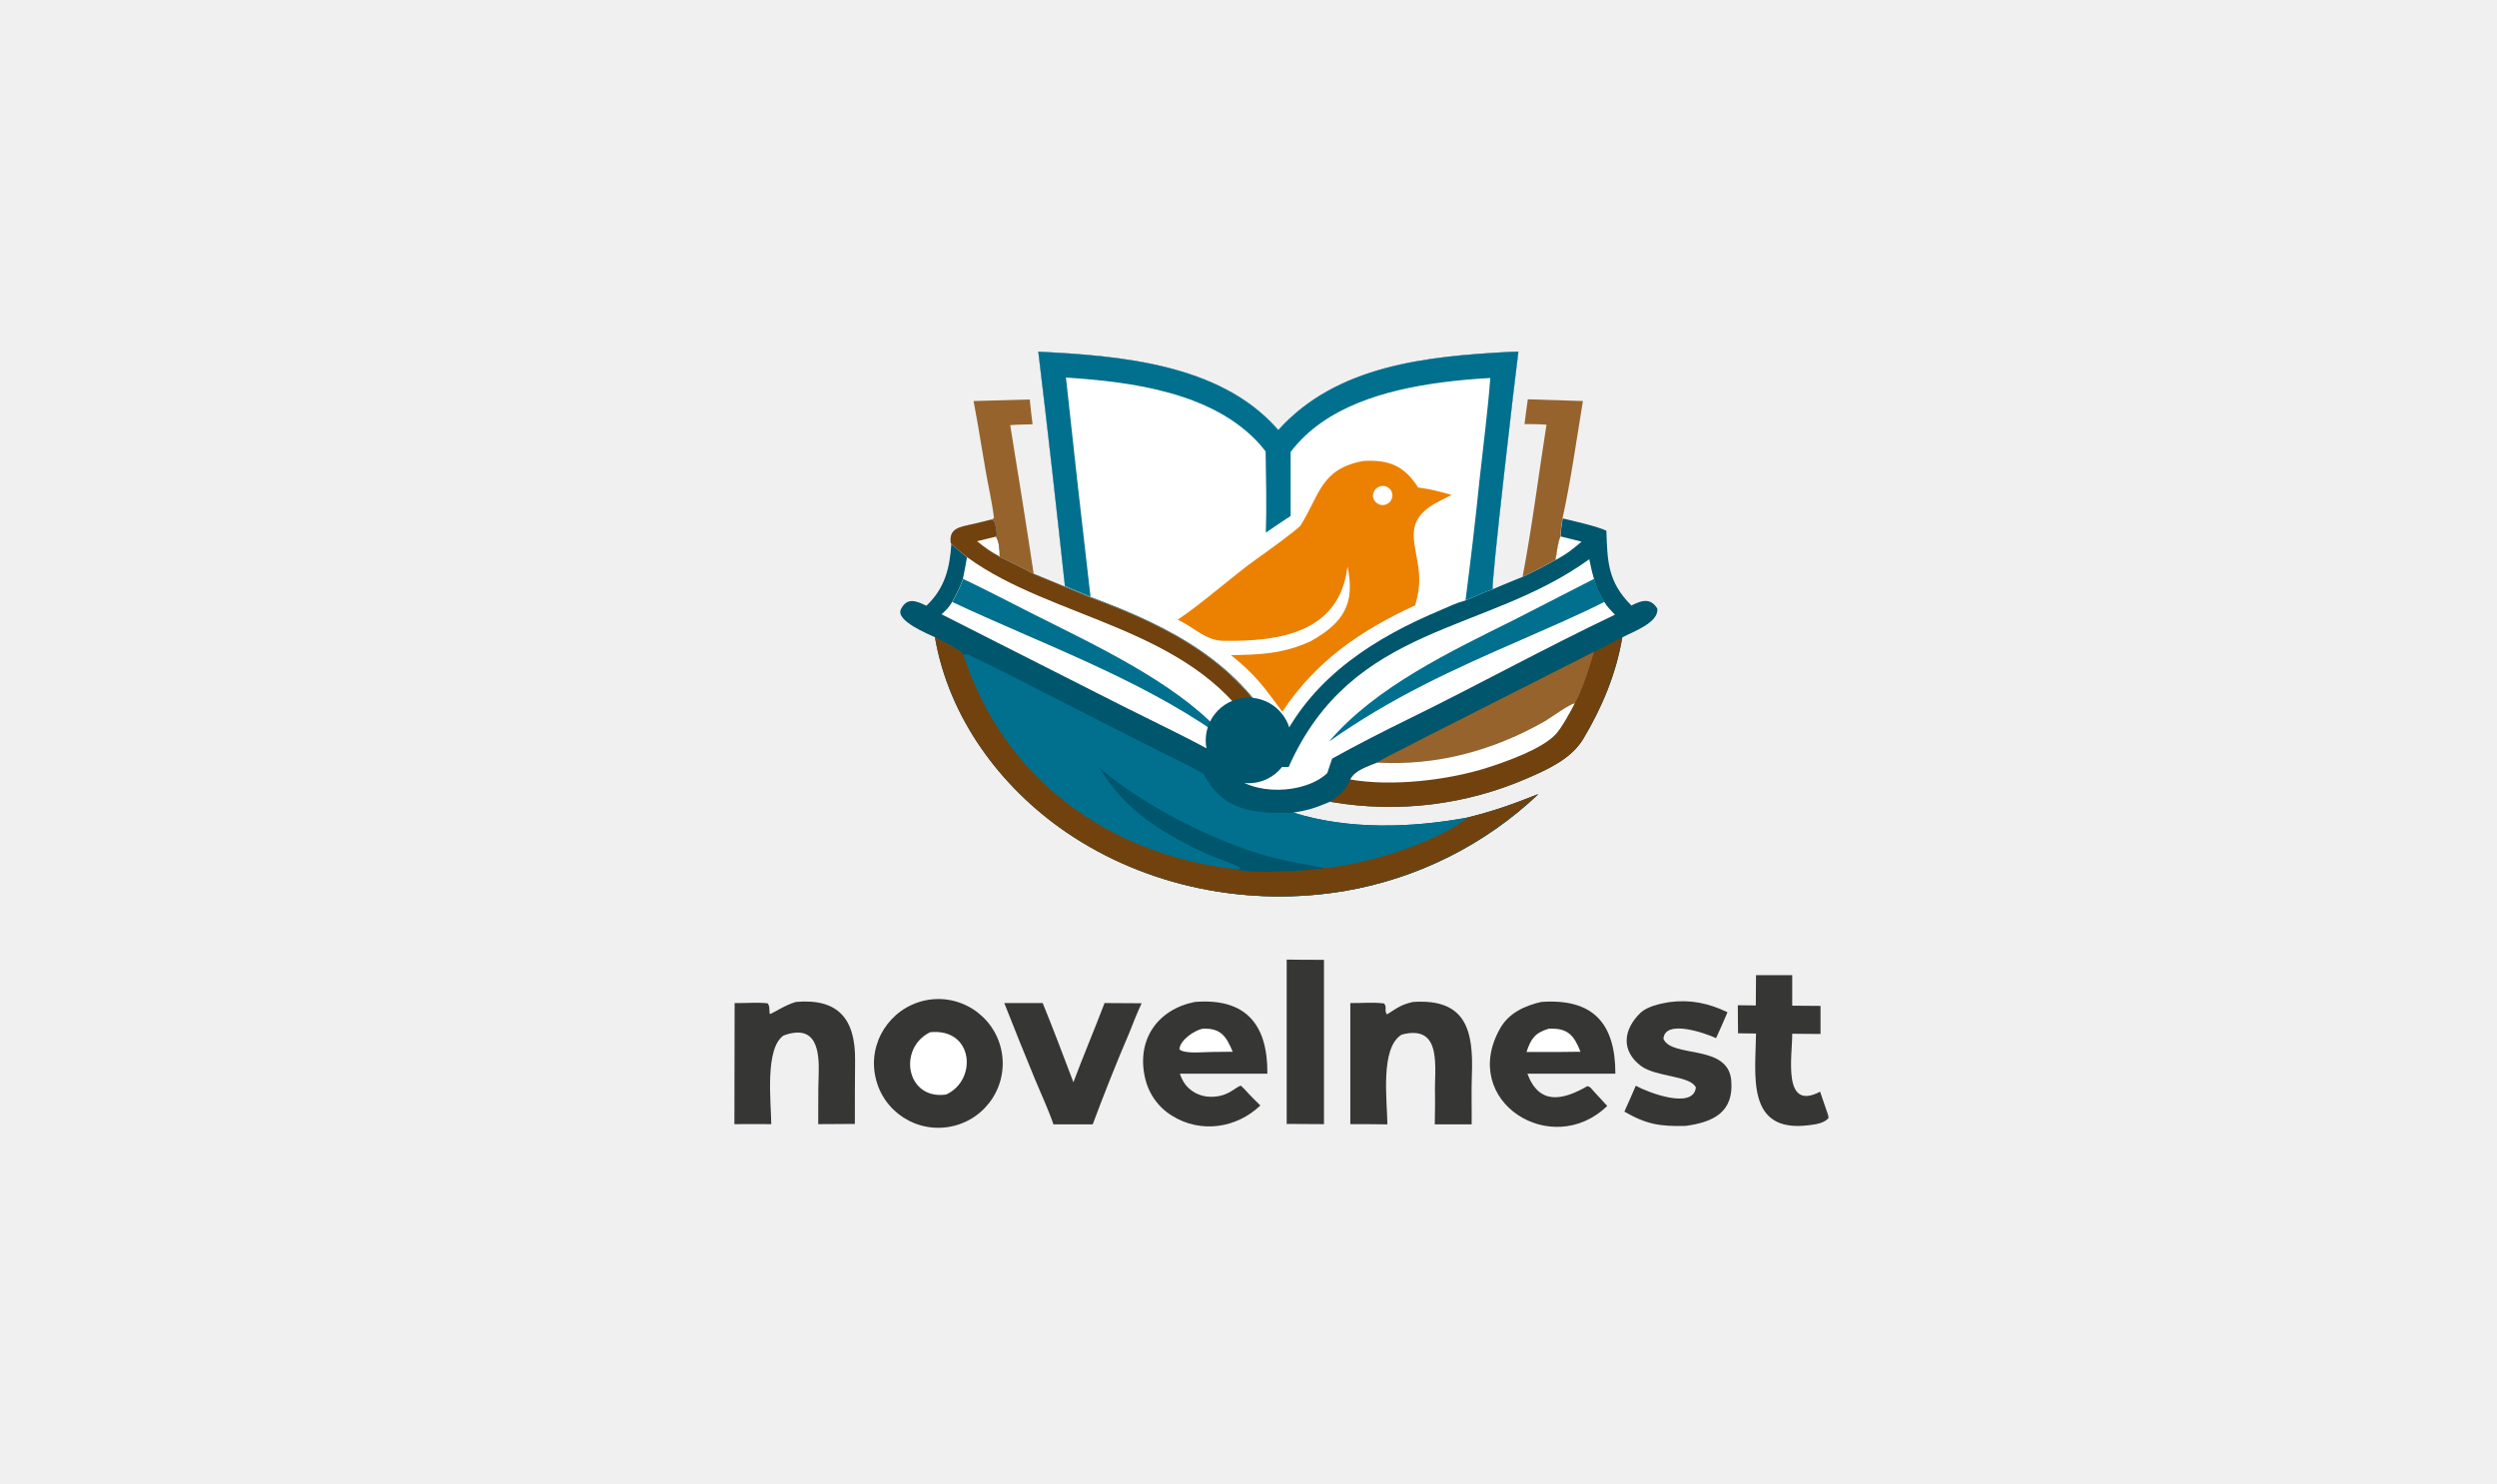
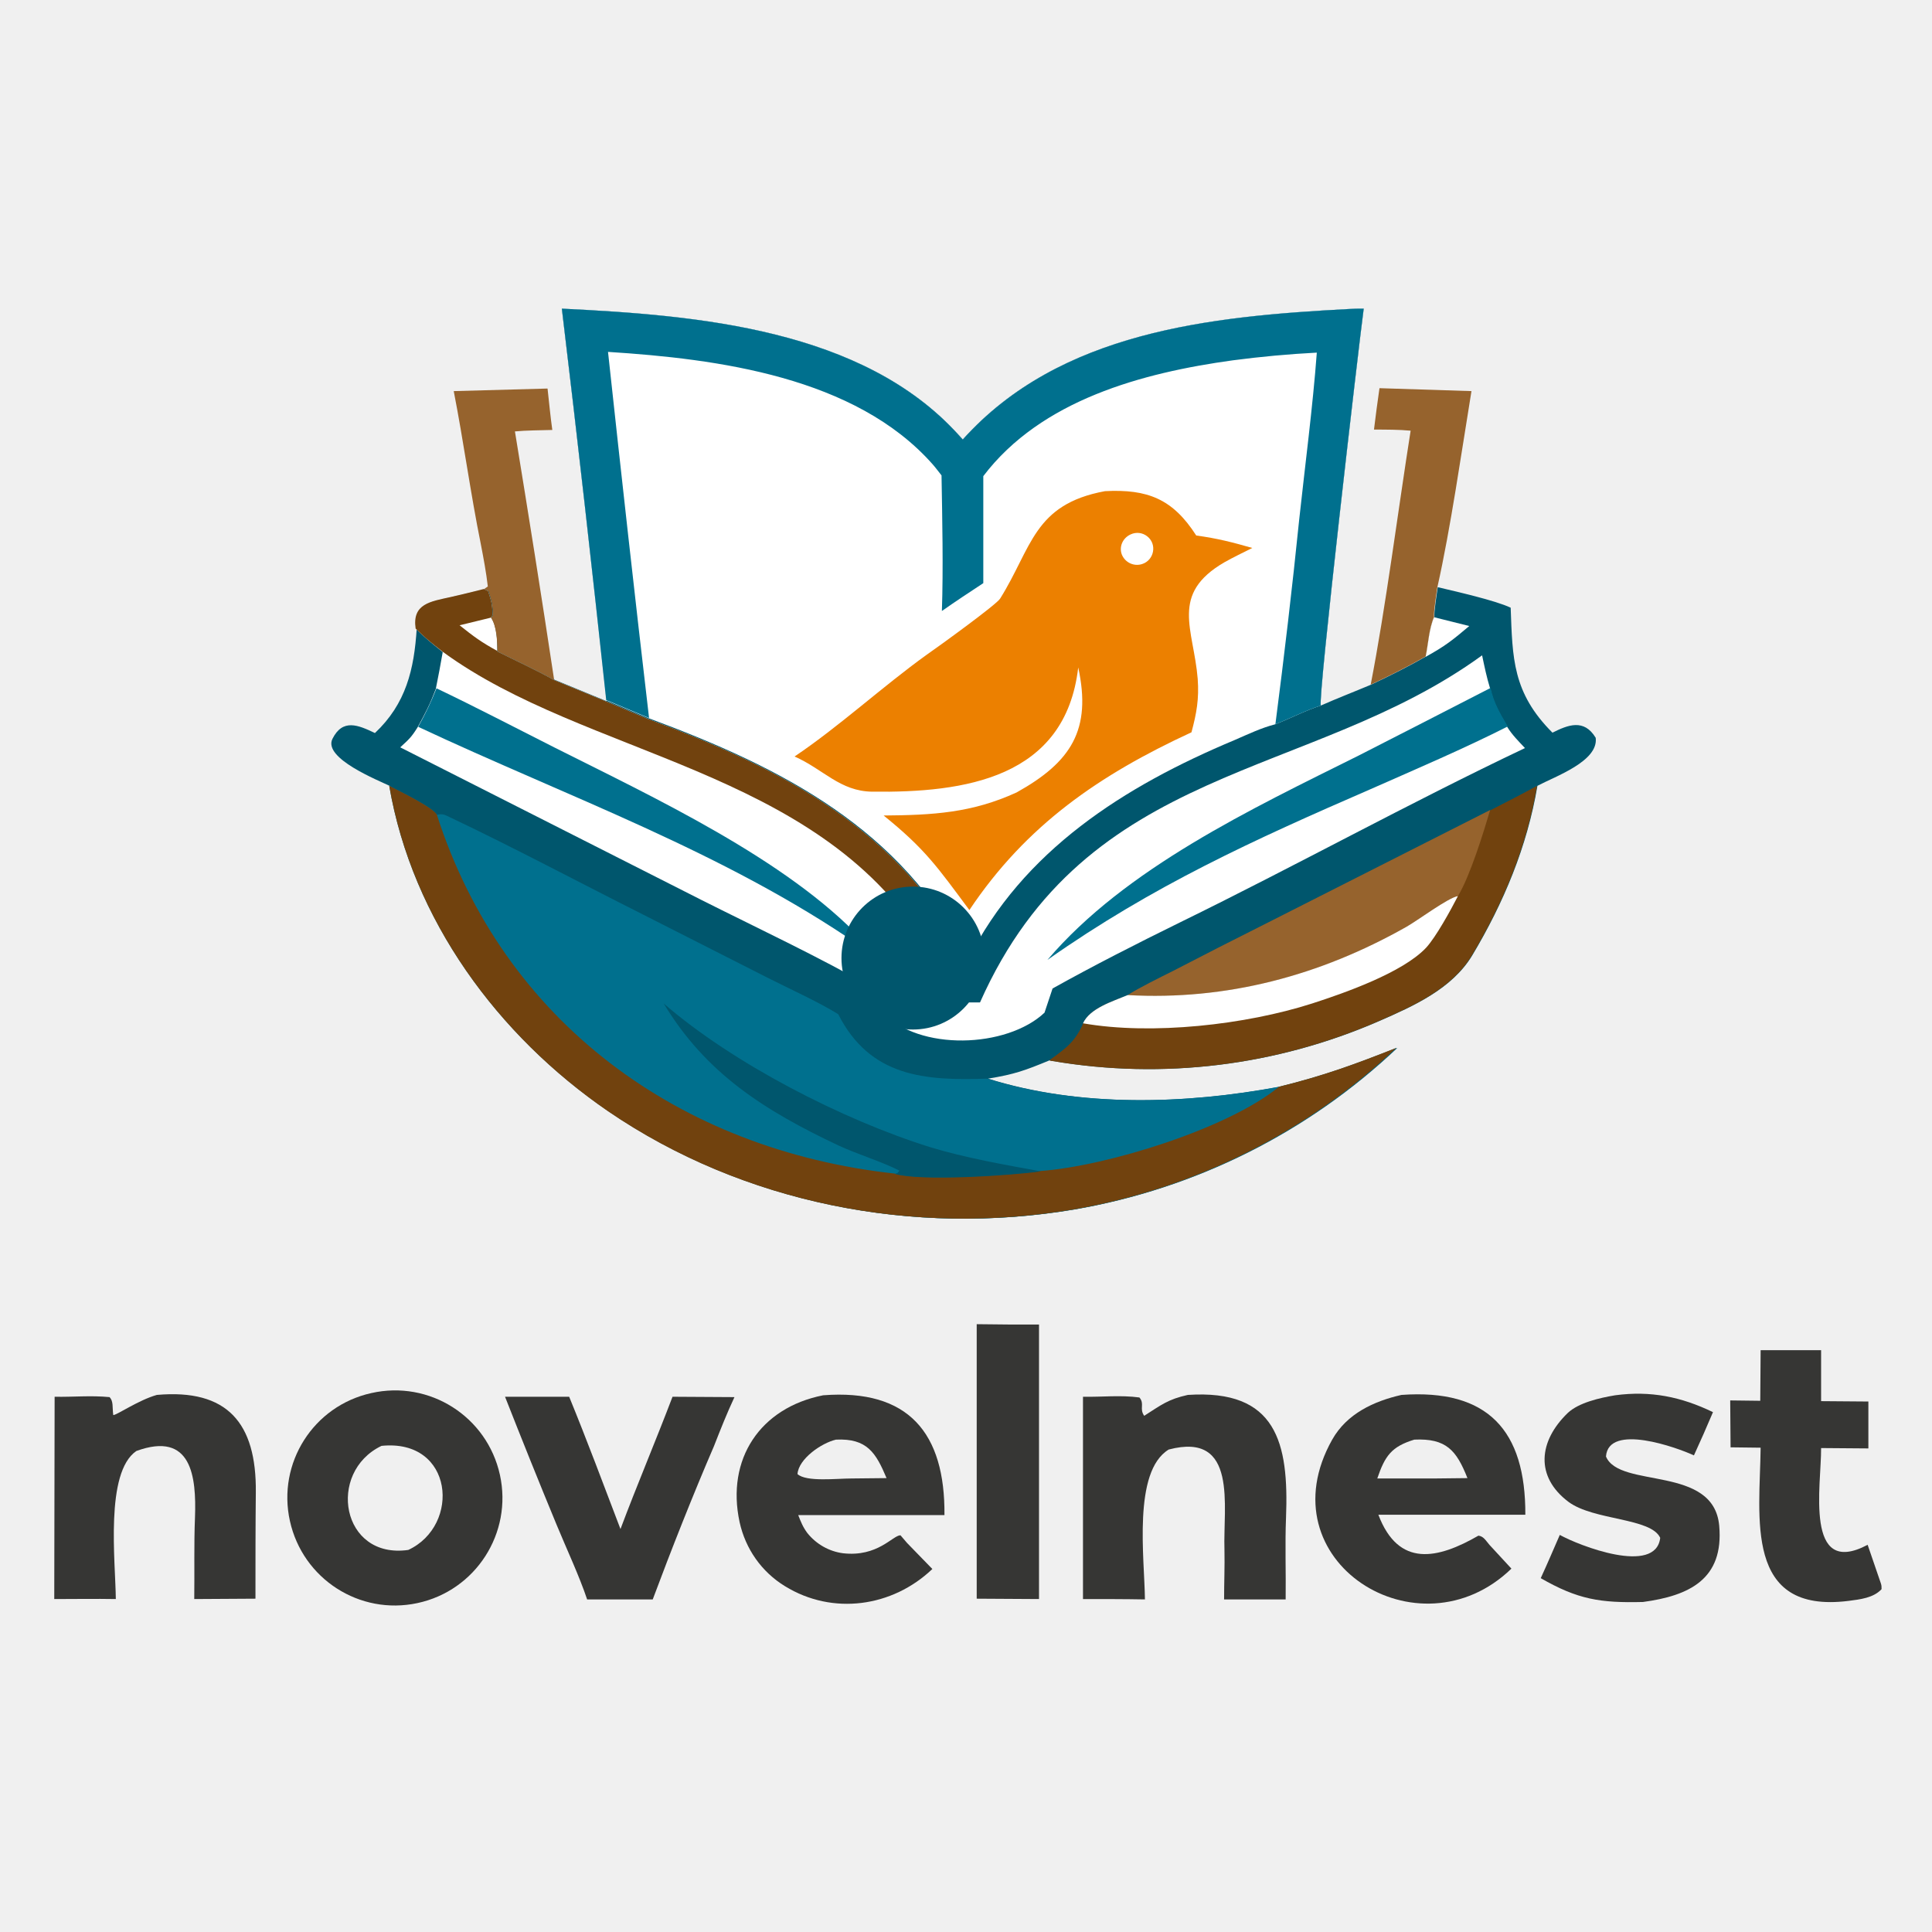
- <svg xmlns="http://www.w3.org/2000/svg" version="1.1" id="Layer_1" x="0px" y="0px" viewBox="0 0 1138 676" style="enable-background:new 0 0 1138 676;" xml:space="preserve">
-   <style type="text/css">
+ <svg xmlns="http://www.w3.org/2000/svg" version="1.1" id="Layer_1" x="0px" y="0px" viewBox="0 0 2048 2048" xml:space="preserve" width="2048" height="2048">
+   <defs id="defs29" />
+   <style type="text/css" id="style1">
	.st0{fill:#00566D;}
	.st1{fill:#FFFFFF;}
	.st2{fill:#00708E;}
	.st3{fill:#EC8000;}
	.st4{fill:#71420E;}
	.st5{fill:#5493A2;}
	.st6{fill:#96632D;}
	.st7{fill:#363634;}
</style>
-   <path class="st0" d="M473.2,160.3c36.9,1.8,82.1,5.5,108.3,34.5c0.4,0.4,0.7,0.8,1.1,1.2c26.5-29.5,67.6-33.6,105.3-35.6  c1.4-0.1,2.7-0.1,4.1-0.1c-1.3,9.6-12.6,106.8-11.7,108.3c4.5-2,9.2-3.8,13.7-5.7c5.3-2.5,9.9-4.8,15-7.7c0.7-3.4,0.9-7.6,2.3-10.8  c-0.2-1.1,0.7-6.7,0.9-8.1c5,1.2,15.7,3.6,19.9,5.6c0.5,13.8,0.5,23.2,11.4,34.1c4.2-2.1,8.6-3.9,11.8,1.4  c0.8,6.4-11,10.5-15.9,13.1c-2.8,16.6-9.2,31.9-17.8,46.3c-5.5,9.1-16,13.8-25.4,17.9c-28,12.2-58.9,16-89,10.9  c-0.3,0-0.6-0.1-0.9-0.2c-6.8,2.8-9.5,3.8-16.8,5c25.2,7.9,53.9,7,79.7,2.2c12.2-3,20.6-6.1,32-10.6c-24.4,23.1-55,38.4-88.1,44.1  c-43.7,7.4-90.1-1.6-127-26.8c-30.1-20.6-53.5-52.2-59.7-88.7c-3.3-1.6-18.4-7.6-15.8-12.9c2.8-5.6,7-3.8,11.6-1.6  c8.5-8,10.7-17.4,11.4-28.5c-1-6.8,4.1-7.4,9.5-8.6c3-0.7,6-1.4,9.1-2.2l1.2,0.6c0.9,2.9,1.1,3.4,1.2,6.5l-0.5,0.8  c1.6,2.3,1.7,6.4,1.7,9.1c4.6,2.3,11.1,5.3,15.5,7.8l14.1,5.8C481.5,231.6,477.5,196,473.2,160.3z" />
-   <path class="st1" d="M473.2,160.3c36.9,1.8,82.1,5.5,108.3,34.5c0.4,0.4,0.7,0.8,1.1,1.2c26.5-29.5,67.6-33.6,105.3-35.6  c1.4-0.1,2.7-0.1,4.1-0.1c-1.3,9.6-12.6,106.8-11.7,108.3c-4.1,1.3-8.3,3.5-12.4,5.1c-3.9,1-7.4,2.7-11.1,4.3  c-30.1,12.6-57.8,30.1-72.8,60c-18.1-35.8-50.6-52.4-87-65.9l-11.7-4.9C481.5,231.6,477.5,196,473.2,160.3z" />
-   <path class="st2" d="M473.2,160.3c36.9,1.8,82.1,5.5,108.3,34.5c0.4,0.4,0.7,0.8,1.1,1.2c26.5-29.5,67.6-33.6,105.3-35.6  c1.4-0.1,2.7-0.1,4.1-0.1c-1.3,9.6-12.6,106.8-11.7,108.3c-4.1,1.3-8.3,3.5-12.4,5.1c2.4-18.6,4.6-37.2,6.5-55.9  c1.6-14.8,3.7-30.7,4.8-45.5c-7.7,0.4-15.3,1.1-22.9,2.1c-24.7,3.4-52.3,10.8-68.1,31.6l0,29.2c-3.8,2.5-7.6,5-11.3,7.6  c0.4-11.5,0.1-25.4-0.1-37c-0.8-1-1.6-2.1-2.4-3c-21.1-23.9-58.7-28.8-88.6-30.7c3.6,33.3,7.3,66.6,11.2,99.9l-11.7-4.9  C481.5,231.6,477.5,196,473.2,160.3z" />
-   <path class="st3" d="M621.4,210.1c11.6-0.6,18.5,2.1,24.9,12.1c5.8,0.8,9.7,1.8,15.3,3.4c-2.4,1.2-5.3,2.6-7.6,3.9  c-15,8.7-8.4,18.2-7.3,31.8c0.4,5.5-0.3,9.4-1.7,14.6c-25.1,11.6-45.1,25.3-60.6,48.5c-8.7-11.7-12-16.6-23.4-25.8  c13.4-0.1,24.1-0.7,36.3-6.3c14.9-8.3,20.5-17.1,16.8-34.1c-3.5,30.3-31.1,34.2-56.2,33.9c-8.8-0.1-13.3-6.1-21.2-9.6  c12.2-8.2,24-19.1,36.1-27.8c2.9-2,19.1-13.7,20-15.3C601.5,225.5,601.9,213.7,621.4,210.1z" />
-   <path class="st1" d="M628.4,221.9c1.5-0.7,3.2-0.5,4.5,0.5c1.3,1,1.9,2.6,1.6,4.2c-0.3,1.6-1.4,2.9-3,3.4c-2.2,0.7-4.6-0.4-5.5-2.6  C625.2,225.3,626.2,222.9,628.4,221.9z" />
-   <path class="st1" d="M433.3,247.6c-1-6.8,4.1-7.4,9.5-8.6c3-0.7,6-1.4,9.1-2.2l1.2,0.6c0.9,2.9,1.1,3.4,1.2,6.5l-0.5,0.8  c1.6,2.3,1.7,6.4,1.7,9.1c4.6,2.3,11.1,5.3,15.5,7.8l14.1,5.8l11.7,4.9c36.4,13.4,68.9,30.1,87,65.9l-3.8,11.4l7.3,0  c29.2-65.7,89.8-60.4,137-94.7c0.7,3.3,1.2,5.8,2.2,9.1c1,4.3,2.5,6.7,4.7,10.5c1.3,2.1,3.1,3.9,4.8,5.7  c-31.6,15-62.7,32.2-94.2,47.6c-11.4,5.6-23.6,11.8-34.7,18l-2.2,6.6c-10.3,9.7-34.3,10.6-44.3-0.2c-1.2-1.3-2.4-4.9-3-6.8  c-13.4-7.8-32.1-16.6-46.2-23.7l-82.3-41.7c2.4-2.2,3-2.7,4.7-5.4c2.2-4,3.4-6.3,5-10.5c0.7-3.4,1.3-6.7,1.9-10.1  C437.6,251.5,436.3,250.5,433.3,247.6z" />
-   <path class="st4" d="M433.3,247.6c-1-6.8,4.1-7.4,9.5-8.6c3-0.7,6-1.4,9.1-2.2l1.2,0.6c0.9,2.9,1.1,3.4,1.2,6.5l-0.5,0.8  c1.6,2.3,1.7,6.4,1.7,9.1c4.6,2.3,11.1,5.3,15.5,7.8l14.1,5.8l11.7,4.9c36.4,13.4,68.9,30.1,87,65.9l-3.8,11.4  c-2.6-5.6-4.8-11.3-8-16.5c-29.7-47.4-92.2-50.6-131.2-79.1C437.6,251.5,436.3,250.5,433.3,247.6z" />
-   <path class="st1" d="M453.9,244.6c1.6,2.3,1.7,6.4,1.7,9.1c-4.4-2.4-6.4-3.9-10.3-7L453.9,244.6z" />
-   <path class="st2" d="M439,263.9c10.5,5,21.6,10.8,32.1,16.1c27,13.6,63.4,30.5,84.1,52.6c-0.2,1.1,0,0.8-0.6,1.6  c-37.4-25.8-79.7-40.6-120.6-59.8C436.2,270.4,437.3,268.1,439,263.9z" />
-   <path class="st2" d="M726.6,263.8c1,4.3,2.5,6.7,4.7,10.5c-11.6,5.9-25.4,11.8-37.4,17.1c-32,13.9-59.5,26.4-88.2,46.6  c21.3-25,55.7-41.2,85-55.8C702.6,276.1,714.6,270,726.6,263.8z" />
-   <path class="st5" d="M555.1,332.6c1.9,2,3.1,3.5,4.7,5.7c-0.8-0.6-4.9-3.6-5.3-4.1C555.2,333.4,554.9,333.7,555.1,332.6z" />
-   <path class="st2" d="M426.1,290.5c2.7,1.4,12,5.9,13,7.9c1.6-0.3,2-0.1,3.6,0.7c17.7,8.4,35.1,17.7,52.6,26.5l33.9,17.2  c5.9,3,13.9,6.6,19.4,10c8.7,17.1,23.5,18.2,40.7,17.6c25.2,7.9,53.9,7,79.7,2.2c12.2-3,20.6-6.1,32-10.6  c-24.4,23.1-55,38.4-88.1,44.1c-43.7,7.4-90.1-1.6-127-26.8C455.8,358.7,432.4,327.1,426.1,290.5z" />
-   <path class="st4" d="M426.1,290.5c2.7,1.4,12,5.9,13,7.9c18.2,56.7,66.4,91.5,124.9,97.9c7,2.1,32.1,0.4,39.8-0.7  c18.1-1.3,51.3-11.6,65.1-23c12.2-3,20.6-6.1,32-10.6c-24.4,23.1-55,38.4-88.1,44.1c-43.7,7.4-90.1-1.6-127-26.8  C455.8,358.7,432.4,327.1,426.1,290.5z" />
-   <path class="st0" d="M501,349.9c18.8,16.3,48.7,31.7,72.7,39.2c9.5,2.9,20.3,4.8,30.2,6.6c-7.7,1.1-32.7,2.8-39.8,0.7  c1-0.4,0.6-0.1,1.2-0.9c-4.4-2.3-11.8-4.6-16.7-6.9C528.5,379.1,512.5,369,501,349.9z" />
-   <path class="st4" d="M726.5,297.2c4.3-2.2,8.6-4.4,12.8-6.7c-2.8,16.6-9.2,31.9-17.8,46.3c-5.5,9.1-16,13.8-25.4,17.9  c-28,12.2-58.9,16-89,10.9c-0.3,0-0.6-0.1-0.9-0.2c4.6-3.3,7.1-5.1,9.3-10.2c2-4.1,8-5.9,12.3-7.6c2.9-1.9,9-4.9,12.4-6.6  c8.3-4.3,16.5-8.5,24.9-12.7L726.5,297.2z" />
-   <path class="st6" d="M627.6,347.6c2.9-1.9,9-4.9,12.4-6.6c8.3-4.3,16.5-8.5,24.9-12.7l61.6-31.2c-1.8,6.1-5.5,18.1-8.8,23.5  c-2.5,0.3-11.2,6.8-14.1,8.4C680.2,342.3,654.7,349.1,627.6,347.6z" />
-   <path class="st1" d="M627.6,347.6c27,1.5,52.5-5.3,76-18.6c2.9-1.6,11.6-8.1,14.1-8.4c-1.9,3.7-6,11.2-8.7,14.1  c-6.4,6.8-22.4,12.4-31.1,15.2c-18.1,5.8-43.7,8.7-62.5,5.4C617.3,351.2,623.3,349.4,627.6,347.6z" />
-   <path class="st1" d="M708.9,255.3c0.7-3.4,0.9-7.6,2.3-10.8l9.6,2.4C716.3,250.7,714.2,252.4,708.9,255.3z" />
-   <path class="st7" d="M421.2,456.1c15.9-3.6,31.6,6.5,35.1,22.3c3.5,15.9-6.6,31.6-22.5,35c-15.8,3.4-31.4-6.6-34.8-22.4  C395.5,475.3,405.5,459.7,421.2,456.1z" />
-   <path class="st1" d="M423.9,470.5c19.8-2,21.7,21.8,7.3,28.4C413,501.5,409,477.8,423.9,470.5z" />
-   <path class="st7" d="M702.4,456.7c23.6-1.7,33.8,9.7,33.8,32.7l-40.1,0c5.4,14.5,16.2,12.1,27.3,5.7c1.4,0.2,1.9,1.2,3.1,2.5l6,6.5  c-25.3,24.5-67.5-2.1-48.9-35.2C687.5,461.8,694.9,458.4,702.4,456.7z" />
-   <path class="st1" d="M705.8,468.9c8.7-0.4,11.5,2.9,14.5,10.5l-9.1,0.1l-15.5,0C697.8,473.3,699.6,470.8,705.8,468.9z" />
-   <path class="st7" d="M544.5,456.7c23.3-1.9,33.3,10.3,33.1,32.7l-39.9,0c0.7,1.8,1.3,3.3,2.5,4.9c2.4,3.1,5.9,5,9.7,5.5  c9.5,1.1,13.6-4.9,15.7-4.9l1.9,1.9c2.1,2.4,4.6,4.8,6.9,7.1c-10.9,10.4-27.2,12.8-40.2,4.7c-6.4-3.9-10.8-10.2-12.4-17.5  C518,474.1,527.3,460.2,544.5,456.7z" />
-   <path class="st1" d="M548,468.9c8.5-0.4,10.9,3.6,13.8,10.5l-9.6,0.1c-4,0-12.3,1-14.7-1.2C537.8,474.1,544.1,469.8,548,468.9z" />
-   <path class="st7" d="M644,456.7c24.2-1.6,27.6,13,26.8,33.5c-0.3,7.1,0,15.1-0.1,22.3l-16.8,0c0-4.5,0.2-9.1,0.1-13.6  c-0.4-11.7,3.8-32.3-15.2-27.3c-9.9,6-6.6,29.8-6.5,40.9c-5.5-0.1-11.3-0.1-16.9-0.1l0-55.2c5.2,0.1,10.3-0.5,15.4,0.2  c1.5,1.8-0.1,3,1.3,5C636.8,459.4,638.6,457.9,644,456.7z" />
-   <path class="st7" d="M362.7,456.7c19.2-1.7,27.2,7.6,27,26.6c-0.1,9.5-0.1,19.4-0.1,29l-16.7,0.1c0.1-7.3-0.1-15,0.2-22.3  c0.4-11.1-0.9-23.6-16-18.1c-8.6,5.9-5.7,30.1-5.6,40.4c-5.6-0.1-11.2,0-16.8,0l0.1-55.2c5.2,0.1,9.8-0.4,15,0.1  c1.1,1.2,0.7,2.7,1,4.9C351.8,462.2,357.7,458.1,362.7,456.7z" />
-   <path class="st7" d="M760.6,456.8c9.7-1.3,18,0.4,26.7,4.6c-1.7,4-3.4,7.9-5.2,11.8c-4.5-2.1-23.3-8.9-24,0.3  c3.7,8.9,29.4,2.2,30.9,18.9c1.3,14.6-8.2,19.1-20.8,20.8c-11.7,0.3-17.8-0.7-27.9-6.5c1.8-3.9,3.5-7.9,5.2-11.8  c5.2,2.9,26.2,11.1,27.4,0.8c-2.5-5.5-18.1-4.7-25-9.8c-9.2-6.9-8.2-16.6-0.2-24.3C750.7,458.8,756.4,457.5,760.6,456.8z" />
-   <path class="st7" d="M503.4,457.2l16.9,0.1c-2.1,4.5-3.8,8.8-5.6,13.4c-5.7,13.2-11.7,28.4-16.7,41.8l-17.9,0  c-2.1-6.3-5.7-14-8.3-20.3c-4.8-11.6-9.5-23.3-14.1-35l17.5,0c4.8,11.7,9.5,24.3,14,36.1C493.7,481.3,498.8,469.3,503.4,457.2z" />
-   <path class="st7" d="M800.3,444.5l16.5,0l0,13.9l12.9,0.1l0,12.8l-12.9-0.1c0.1,9.9-4.7,35.6,12.7,26.4l3.6,10.5  c0.2,0.6,0.2,0.9,0.2,1.6c-2.2,2.4-5.9,2.8-9,3.2c-28.7,3.6-24.2-22.9-24-41.8l-8.2-0.1l-0.1-12.8l8.2,0.1L800.3,444.5z" />
-   <path class="st7" d="M586.4,437.4c5.7,0.1,11.3,0.1,17,0.1l0,74.9l-17-0.1L586.4,437.4z" />
-   <path class="st6" d="M696.3,182l25.1,0.8c-2.7,16.5-5.7,37.5-9.3,53.5c-0.2,1.4-1.1,7-0.9,8.1c-1.4,3.2-1.6,7.4-2.3,10.8  c-5.1,2.9-9.7,5.2-15,7.7c4.1-21,7.5-47.8,10.9-69.3c-3-0.3-7-0.3-10-0.3C695.2,189.9,695.8,185.5,696.3,182z" />
-   <path class="st6" d="M443.7,182.8l25.6-0.7c0.4,3.6,0.8,7.8,1.3,11.3c-3.2,0.1-7.1,0.1-10.2,0.4c3.7,22.6,7.3,45.2,10.7,67.8  c-4.4-2.5-10.9-5.5-15.5-7.8c0-2.7-0.2-6.9-1.7-9.1l0.5-0.8c-0.1-3-0.3-3.6-1.2-6.5l-1.2-0.6l1-0.7c-0.4-3.6-1.2-7.9-1.9-11.5  C448.3,210.8,446.4,196.6,443.7,182.8z" />
-   <circle class="st0" cx="569" cy="337.5" r="19.5" />
+   <path class="st0" d="m 595.577,327.177 c 143.354,6.993 318.953,21.367 420.738,134.03 1.554,1.554 2.719,3.108 4.273,4.662 102.951,-114.605 262.621,-130.534 409.083,-138.304 5.439,-0.389 10.489,-0.389 15.928,-0.389 -5.05,37.295 -48.95,414.911 -45.454,420.738 17.482,-7.77 35.741,-14.763 53.224,-22.144 20.59,-9.712 38.461,-18.648 58.274,-29.914 2.72,-13.209 3.497,-29.525 8.935,-41.957 -0.777,-4.273 2.719,-26.029 3.496,-31.468 19.425,4.662 60.993,13.986 77.31,21.756 1.942,53.612 1.942,90.13 44.288,132.476 16.317,-8.158 33.41,-15.151 45.842,5.439 3.108,24.864 -42.734,40.792 -61.77,50.893 -10.878,64.49 -35.742,123.929 -69.152,179.872 -21.367,35.353 -62.159,53.612 -98.677,69.54 -108.778,47.396 -228.822,62.159 -345.759,42.346 -1.165,0 -2.331,-0.389 -3.496,-0.777 -26.418,10.878 -36.907,14.763 -65.267,19.425 97.9,30.691 209.398,27.195 309.629,8.547 47.396,-11.655 80.03,-23.698 124.318,-41.18 -94.792,89.742 -213.671,149.181 -342.262,171.325 C 969.307,1310.842 789.047,1275.877 645.693,1177.977 528.756,1097.947 437.849,975.184 413.762,833.384 c -12.82,-6.216 -71.483,-29.525 -61.382,-50.116 10.878,-21.756 27.195,-14.763 45.065,-6.216 33.022,-31.079 41.569,-67.598 44.288,-110.721 -3.885,-26.418 15.928,-28.748 36.907,-33.41 11.655,-2.719 23.31,-5.439 35.353,-8.547 l 4.662,2.331 c 3.496,11.266 4.273,13.209 4.662,25.252 l -1.942,3.108 c 6.216,8.935 6.604,24.864 6.604,35.353 17.871,8.935 43.123,20.59 60.216,30.302 l 54.778,22.533 C 627.822,604.173 612.282,465.869 595.577,327.177 Z" id="path1" style="stroke-width:3.885" />
+   <path class="st1" d="m 595.577,327.177 c 143.354,6.993 318.953,21.367 420.738,134.03 1.554,1.554 2.719,3.108 4.273,4.662 102.951,-114.605 262.621,-130.534 409.083,-138.304 5.439,-0.389 10.489,-0.389 15.928,-0.389 -5.05,37.295 -48.95,414.911 -45.454,420.738 -15.928,5.05 -32.245,13.597 -48.173,19.813 -15.151,3.885 -28.748,10.489 -43.123,16.705 C 1191.914,833.384 1084.301,901.37 1026.027,1017.529 955.71,878.449 829.45,813.959 688.038,761.512 L 642.585,742.476 C 627.822,604.173 612.282,465.869 595.577,327.177 Z" id="path2" style="stroke-width:3.885" />
+   <path class="st2" d="m 595.577,327.177 c 143.354,6.993 318.953,21.367 420.738,134.03 1.554,1.554 2.719,3.108 4.273,4.662 102.951,-114.605 262.621,-130.534 409.083,-138.304 5.439,-0.389 10.489,-0.389 15.928,-0.389 -5.05,37.295 -48.95,414.911 -45.454,420.738 -15.928,5.05 -32.245,13.597 -48.173,19.813 9.324,-72.26 17.871,-144.519 25.252,-217.168 6.216,-57.497 14.374,-119.267 18.648,-176.764 -29.914,1.554 -59.44,4.273 -88.965,8.158 -95.958,13.209 -203.182,41.957 -264.564,122.764 v 113.44 c -14.763,9.712 -29.526,19.425 -43.9,29.525 1.554,-44.677 0.389,-98.677 -0.388,-143.742 -3.108,-3.885 -6.216,-8.158 -9.324,-11.655 -81.972,-92.85 -228.045,-111.886 -344.205,-119.267 13.986,129.368 28.36,258.736 43.511,388.105 L 642.585,742.088 C 627.822,604.173 612.282,465.869 595.577,327.177 Z" id="path3" style="stroke-width:3.885" />
+   <path class="st3" d="m 1171.324,520.647 c 45.065,-2.331 71.871,8.158 96.735,47.008 22.533,3.108 37.684,6.993 59.439,13.209 -9.324,4.662 -20.59,10.101 -29.526,15.151 -58.274,33.799 -32.633,70.706 -28.36,123.541 1.554,21.367 -1.165,36.518 -6.604,56.72 -97.512,45.065 -175.21,98.289 -235.427,188.419 -33.799,-45.454 -46.619,-64.49 -90.907,-100.231 52.058,-0.389 93.627,-2.719 141.023,-24.475 57.885,-32.245 79.641,-66.432 65.267,-132.476 -13.597,117.713 -120.821,132.865 -218.333,131.699 -34.187,-0.389 -51.67,-23.698 -82.361,-37.295 47.396,-31.856 93.238,-74.202 140.246,-108.001 11.266,-7.77 74.202,-53.224 77.698,-59.439 33.799,-54.001 35.353,-99.843 111.109,-113.828 z" id="path4" style="stroke-width:3.885" />
+   <path class="st1" d="m 1198.518,566.489 c 5.827,-2.719 12.432,-1.942 17.482,1.942 5.05,3.885 7.381,10.101 6.216,16.317 -1.165,6.216 -5.439,11.266 -11.655,13.209 -8.547,2.719 -17.871,-1.554 -21.367,-10.101 -3.108,-8.158 0.777,-17.482 9.324,-21.367 z" id="path5" style="stroke-width:3.885" />
+   <path class="st1" d="m 440.568,666.332 c -3.885,-26.418 15.928,-28.748 36.907,-33.41 11.655,-2.719 23.31,-5.439 35.353,-8.547 l 4.662,2.331 c 3.496,11.266 4.273,13.209 4.662,25.252 l -1.942,3.108 c 6.216,8.935 6.604,24.864 6.604,35.353 17.871,8.935 43.123,20.59 60.216,30.302 l 54.778,22.533 45.454,19.036 c 141.411,52.058 267.672,116.936 337.989,256.017 l -14.763,44.288 h 28.36 c 113.44,-255.24 348.867,-234.65 532.236,-367.903 2.72,12.82 4.662,22.533 8.547,35.353 3.885,16.705 9.712,26.029 18.259,40.792 5.051,8.158 12.043,15.151 18.648,22.144 -122.764,58.274 -243.585,125.095 -365.96,184.923 -44.288,21.756 -91.684,45.842 -134.807,69.929 l -8.547,25.641 c -40.015,37.684 -133.253,41.18 -172.102,-0.777 -4.662,-5.05 -9.324,-19.036 -11.655,-26.418 -52.058,-30.302 -124.706,-64.49 -179.484,-92.073 L 424.252,792.203 c 9.324,-8.547 11.655,-10.489 18.259,-20.979 8.547,-15.54 13.209,-24.475 19.425,-40.792 2.719,-13.209 5.05,-26.029 7.381,-39.238 -12.043,-9.712 -17.094,-13.597 -28.748,-24.864 z" id="path6" style="stroke-width:3.885" />
+   <path class="st4" d="m 440.568,666.332 c -3.885,-26.418 15.928,-28.748 36.907,-33.41 11.655,-2.719 23.31,-5.439 35.353,-8.547 l 4.662,2.331 c 3.496,11.266 4.273,13.209 4.662,25.252 l -1.942,3.108 c 6.216,8.935 6.604,24.864 6.604,35.353 17.871,8.935 43.123,20.59 60.216,30.302 l 54.778,22.533 45.454,19.036 c 141.411,52.058 267.672,116.936 337.989,256.017 l -14.763,44.288 C 1000.387,1040.839 991.84,1018.695 979.408,998.493 864.026,814.348 621.218,801.916 469.705,691.195 457.274,681.483 452.223,677.598 440.568,666.332 Z" id="path7" style="stroke-width:3.885" />
+   <path class="st1" d="m 520.598,654.677 c 6.216,8.935 6.604,24.864 6.604,35.353 -17.094,-9.324 -24.864,-15.151 -40.015,-27.195 z" id="path8" style="stroke-width:3.885" />
+   <path class="st2" d="m 462.712,729.656 c 40.792,19.425 83.915,41.957 124.706,62.547 104.893,52.835 246.305,118.49 326.723,204.347 -0.777,4.273 0,3.108 -2.331,6.216 C 766.514,902.535 602.181,845.038 443.288,770.448 c 8.547,-15.54 12.82,-24.475 19.425,-40.792 z" id="path9" style="stroke-width:3.885" />
+   <path class="st2" d="m 1580.019,729.268 c 3.885,16.705 9.712,26.029 18.259,40.792 -45.065,22.921 -98.677,45.842 -145.296,66.432 -124.318,54.001 -231.153,102.562 -342.651,181.038 82.749,-97.123 216.391,-160.059 330.219,-216.779 46.231,-23.698 92.85,-47.396 139.469,-71.483 z" id="path10" style="stroke-width:3.885" />
+   <path class="st5" d="m 913.753,996.551 c 7.381,7.77 12.043,13.597 18.259,22.144 -3.108,-2.331 -19.036,-13.986 -20.59,-15.928 2.719,-3.108 1.554,-1.942 2.331,-6.216 z" id="path11" style="stroke-width:3.885" />
+   <path class="st2" d="m 412.597,832.995 c 10.489,5.439 46.619,22.921 50.504,30.691 6.216,-1.165 7.77,-0.389 13.986,2.719 68.763,32.633 136.361,68.763 204.347,102.951 l 131.699,66.821 c 22.921,11.655 54.001,25.641 75.368,38.849 33.799,66.432 91.296,70.706 158.117,68.375 97.9,30.691 209.398,27.195 309.629,8.547 47.396,-11.655 80.03,-23.698 124.318,-41.18 -94.792,89.742 -213.671,149.181 -342.262,171.325 C 968.53,1310.842 788.27,1275.877 644.916,1177.977 527.979,1097.947 437.072,975.184 412.597,832.995 Z" id="path12" style="stroke-width:3.885" />
+   <path class="st4" d="m 412.597,832.995 c 10.489,5.439 46.619,22.921 50.504,30.691 70.706,220.276 257.959,355.471 485.228,380.335 27.194,8.158 124.706,1.554 154.62,-2.72 70.317,-5.05 199.297,-45.065 252.909,-89.353 47.396,-11.655 80.03,-23.698 124.318,-41.18 -94.792,89.742 -213.671,149.181 -342.262,171.325 C 968.142,1310.842 787.881,1275.877 644.527,1177.977 527.979,1097.947 437.072,975.184 412.597,832.995 Z" id="path13" style="stroke-width:3.885" />
+   <path class="st0" d="m 703.578,1063.76 c 73.037,63.325 189.196,123.152 282.434,152.289 36.907,11.266 78.864,18.648 117.325,25.641 -29.914,4.274 -127.037,10.878 -154.62,2.72 3.885,-1.554 2.331,-0.389 4.662,-3.497 -17.094,-8.935 -45.842,-17.871 -64.878,-26.806 -78.087,-36.907 -140.246,-76.145 -184.923,-150.347 z" id="path14" style="stroke-width:3.885" />
+   <path class="st4" d="m 1579.63,859.024 c 16.705,-8.547 33.41,-17.094 49.727,-26.029 -10.878,64.49 -35.741,123.929 -69.152,179.872 -21.367,35.353 -62.159,53.612 -98.677,69.54 -108.778,47.396 -228.822,62.159 -345.759,42.346 -1.165,0 -2.331,-0.389 -3.496,-0.777 17.87,-12.82 27.583,-19.813 36.13,-39.626 7.77,-15.928 31.079,-22.921 47.785,-29.526 11.266,-7.381 34.964,-19.036 48.173,-25.64 32.245,-16.705 64.101,-33.022 96.735,-49.339 z" id="path15" style="stroke-width:3.885" />
+   <path class="st6" d="m 1195.41,1054.825 c 11.266,-7.381 34.964,-19.036 48.173,-25.64 32.245,-16.705 64.101,-33.022 96.735,-49.339 L 1579.63,858.636 c -6.993,23.698 -21.367,70.317 -34.187,91.296 -9.712,1.165 -43.511,26.418 -54.778,32.633 -90.907,51.67 -189.973,78.087 -295.255,72.26 z" id="path16" style="stroke-width:3.885" />
+   <path class="st1" d="m 1195.41,1054.825 c 104.893,5.827 203.959,-20.59 295.255,-72.26 11.266,-6.216 45.065,-31.468 54.778,-32.633 -7.381,14.374 -23.31,43.511 -33.799,54.778 -24.863,26.418 -87.022,48.173 -120.821,59.051 -70.317,22.533 -169.771,33.799 -242.808,20.979 7.381,-15.928 30.691,-22.921 47.396,-29.914 z" id="path17" style="stroke-width:3.885" />
+   <path class="st1" d="m 1511.255,696.246 c 2.72,-13.209 3.496,-29.525 8.935,-41.957 l 37.295,9.324 c -17.482,14.763 -25.641,21.367 -46.231,32.633 z" id="path18" style="stroke-width:3.885" />
+   <path class="st7" d="m 529.922,1563.362 c -13.597,-61.77 -74.591,-100.62 -136.361,-86.634 -61.382,13.597 -99.843,74.202 -86.245,135.584 13.597,61.382 73.814,100.231 135.196,87.022 61.77,-13.209 101.008,-74.202 87.411,-135.972 z m -97.123,79.641 c -71.094,10.101 -86.634,-82.36 -28.36,-110.332 76.533,-7.77 84.303,84.303 28.36,110.332 z" id="path19" style="stroke-width:3.885" />
+   <path class="st7" d="m 1567.198,1627.852 c -43.123,24.863 -84.692,34.187 -106.059,-22.144 h 155.786 c 0.389,-89.353 -39.626,-133.642 -131.311,-127.037 -29.137,6.604 -57.886,19.813 -73.425,47.396 -72.26,128.591 91.684,231.93 189.973,136.75 l -23.309,-25.252 c -4.273,-5.051 -6.216,-8.935 -11.655,-9.712 z m -67.986,-101.785 c 33.799,-1.554 44.677,11.266 56.332,40.792 l -35.353,0.389 h -60.216 c 8.158,-24.087 15.151,-33.799 39.238,-41.18 z" id="path20" style="stroke-width:3.885" />
+   <path class="st7" d="m 954.545,1627.464 c -8.158,0 -24.087,23.31 -60.993,19.036 -14.763,-1.942 -28.36,-9.712 -37.684,-21.367 -4.662,-6.216 -6.993,-12.043 -9.712,-19.036 h 155.009 c 0.777,-87.022 -38.072,-134.03 -128.591,-127.037 -66.821,13.209 -102.951,67.598 -88.576,134.419 6.216,28.36 23.31,52.835 48.173,67.986 50.504,31.079 113.829,22.144 156.174,-18.259 -8.547,-8.935 -18.259,-18.648 -26.806,-27.583 z m -68.375,-101.397 c 33.022,-1.554 42.346,13.986 53.612,40.792 l -37.295,0.389 c -15.54,0 -47.785,3.885 -57.108,-4.662 1.165,-16.317 25.64,-33.022 40.792,-36.518 z" id="path21" style="stroke-width:3.885" />
+   <path class="st7" d="m 1259.123,1478.671 c 94.015,-6.216 107.224,50.504 104.116,130.145 -1.165,27.583 0,58.663 -0.389,86.634 h -65.267 c 0,-17.482 0.777,-35.353 0.389,-52.835 -1.554,-45.454 14.763,-125.483 -59.051,-106.059 -38.461,23.309 -25.64,115.771 -25.252,158.894 -21.367,-0.389 -43.9,-0.389 -65.655,-0.389 v -214.448 c 20.202,0.389 40.015,-1.942 59.828,0.777 5.827,6.993 -0.389,11.655 5.05,19.425 18.259,-11.655 25.252,-17.482 46.231,-22.144 z" id="path22" style="stroke-width:3.885" />
+   <path class="st7" d="m 166.292,1478.671 c 74.591,-6.604 105.67,29.525 104.893,103.339 -0.388,36.907 -0.388,75.368 -0.388,112.663 l -64.878,0.389 c 0.389,-28.36 -0.388,-58.274 0.777,-86.634 1.554,-43.123 -3.496,-91.684 -62.159,-70.317 -33.41,22.921 -22.144,116.936 -21.756,156.951 -21.756,-0.389 -43.511,0 -65.267,0 l 0.389,-214.448 c 20.202,0.389 38.072,-1.554 58.274,0.389 4.273,4.662 2.719,10.489 3.885,19.036 3.885,0 26.806,-15.928 46.231,-21.367 z" id="path23" style="stroke-width:3.885" />
+   <path class="st7" d="m 1712.106,1479.059 c 37.684,-5.05 69.929,1.554 103.728,17.871 -6.604,15.54 -13.209,30.691 -20.202,45.842 -17.482,-8.158 -90.519,-34.576 -93.238,1.166 14.374,34.576 114.217,8.547 120.044,73.425 5.05,56.72 -31.857,74.202 -80.807,80.807 -45.454,1.165 -69.152,-2.72 -108.389,-25.252 6.993,-15.151 13.597,-30.691 20.201,-45.842 20.202,11.266 101.785,43.123 106.447,3.108 -9.712,-21.367 -70.317,-18.259 -97.123,-38.072 -35.742,-26.806 -31.857,-64.49 -0.777,-94.404 11.655,-10.878 33.799,-15.928 50.115,-18.648 z" id="path24" style="stroke-width:3.885" />
+   <path class="st7" d="m 712.902,1480.613 65.655,0.389 c -8.158,17.482 -14.763,34.187 -21.756,52.058 -22.144,51.281 -45.454,110.332 -64.878,162.39 h -69.54 c -8.158,-24.475 -22.144,-54.389 -32.245,-78.864 -18.648,-45.065 -36.907,-90.519 -54.778,-135.972 h 67.986 c 18.648,45.454 36.907,94.404 54.389,140.246 17.482,-46.619 37.295,-93.238 55.166,-140.246 z" id="path25" style="stroke-width:3.885" />
+   <path class="st7" d="m 1866.338,1431.274 h 64.101 v 54.001 l 50.116,0.389 v 49.727 l -50.116,-0.389 c 0.389,38.461 -18.259,138.304 49.339,102.562 l 13.986,40.792 c 0.777,2.331 0.777,3.497 0.777,6.216 -8.547,9.324 -22.921,10.878 -34.965,12.432 -111.498,13.986 -94.015,-88.965 -93.238,-162.39 l -31.856,-0.388 -0.389,-49.727 31.857,0.389 z" id="path26" style="stroke-width:3.885" />
+   <path class="st7" d="m 1035.351,1403.691 c 22.144,0.389 43.9,0.389 66.044,0.389 v 290.981 l -66.044,-0.389 z" id="path27" style="stroke-width:3.885" />
+   <path class="st6" d="m 1462.305,411.48 97.512,3.108 c -10.489,64.101 -22.144,145.685 -36.13,207.844 -0.777,5.439 -4.273,27.195 -3.497,31.468 -5.439,12.432 -6.216,28.748 -8.935,41.957 -19.813,11.266 -37.684,20.202 -58.274,29.914 15.928,-81.584 29.137,-185.7 42.346,-269.226 -11.655,-1.165 -27.195,-1.165 -38.849,-1.165 1.554,-13.209 3.885,-30.302 5.827,-43.9 z" id="path28" style="stroke-width:3.885" />
+   <path class="st6" d="m 480.972,414.588 99.454,-2.719 c 1.554,13.986 3.108,30.302 5.05,43.9 -12.432,0.388 -27.583,0.388 -39.626,1.554 14.374,87.799 28.36,175.599 41.569,263.398 -17.094,-9.712 -42.346,-21.367 -60.216,-30.302 0,-10.489 -0.777,-26.806 -6.604,-35.353 l 1.942,-3.108 c -0.389,-11.655 -1.165,-13.986 -4.662,-25.252 l -4.662,-2.331 3.885,-2.719 c -1.554,-13.986 -4.662,-30.691 -7.381,-44.677 -10.878,-53.612 -18.259,-108.778 -28.748,-162.39 z" id="path29" style="stroke-width:3.885" />
+   <circle class="st0" cx="967.753" cy="1015.587" r="75.756" id="circle29" style="stroke-width:3.885" />
</svg>
